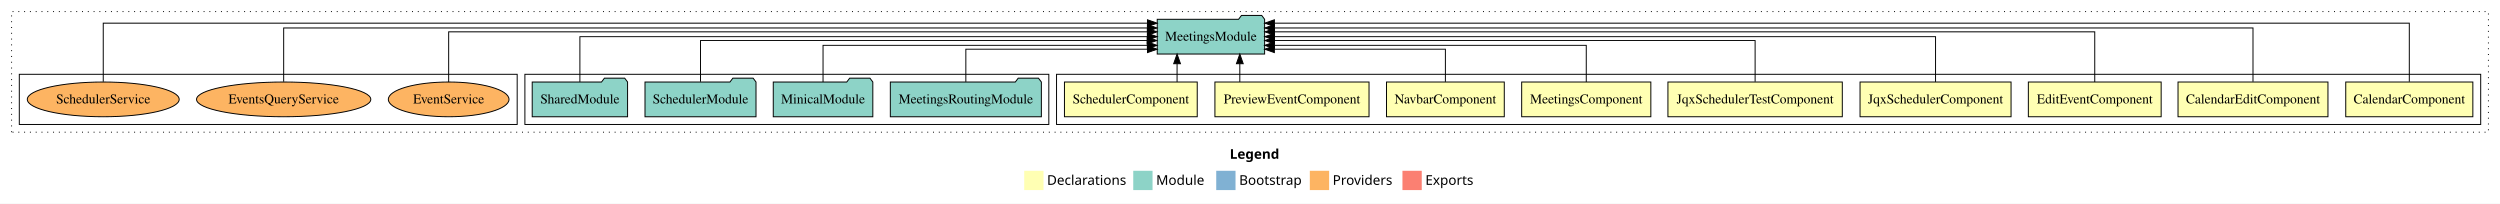
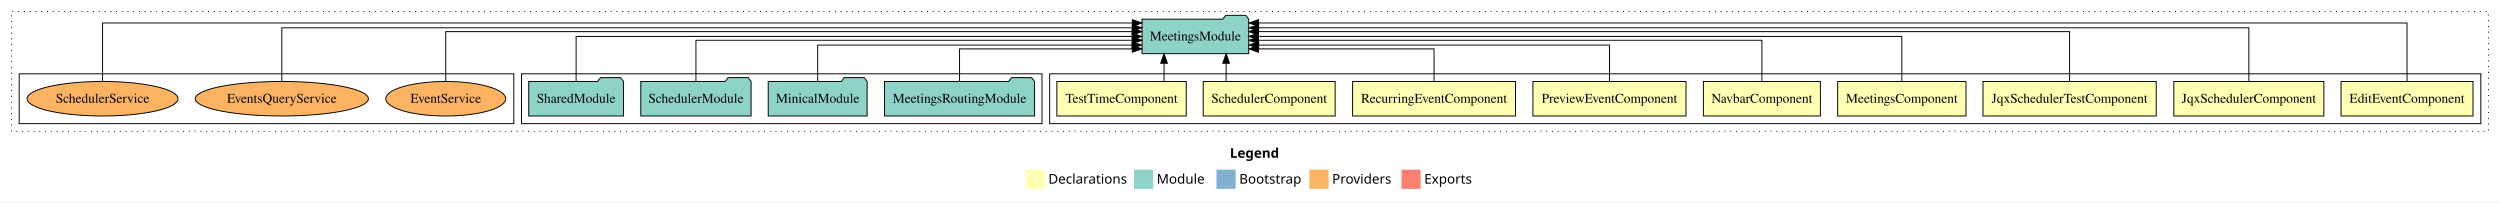
- <svg xmlns="http://www.w3.org/2000/svg" width="2591pt" height="211pt" viewBox="0.00 0.00 2591.00 211.00">
+ <svg xmlns="http://www.w3.org/2000/svg" width="2608pt" height="211pt" viewBox="0.00 0.00 2608.00 211.00">
  <g id="graph0" class="graph" transform="scale(1 1) rotate(0) translate(4 207)">
-     <polygon fill="#ffffff" stroke="transparent" points="-4,4 -4,-207 2587,-207 2587,4 -4,4" />
-     <text text-anchor="start" x="1270.509" y="-42.4" font-family="sans-serif" font-weight="bold" font-size="14.00" fill="#000000">Legend</text>
-     <polygon fill="#ffffb3" stroke="transparent" points="1057.5,-10 1057.5,-30 1077.5,-30 1077.5,-10 1057.5,-10" />
-     <text text-anchor="start" x="1081.129" y="-15.4" font-family="sans-serif" font-size="14.00" fill="#000000">  Declarations</text>
-     <polygon fill="#8dd3c7" stroke="transparent" points="1170.5,-10 1170.5,-30 1190.5,-30 1190.5,-10 1170.5,-10" />
-     <text text-anchor="start" x="1194.225" y="-15.4" font-family="sans-serif" font-size="14.00" fill="#000000">  Module</text>
-     <polygon fill="#80b1d3" stroke="transparent" points="1256.5,-10 1256.5,-30 1276.5,-30 1276.5,-10 1256.5,-10" />
-     <text text-anchor="start" x="1280.281" y="-15.4" font-family="sans-serif" font-size="14.00" fill="#000000">  Bootstrap</text>
-     <polygon fill="#fdb462" stroke="transparent" points="1353.5,-10 1353.5,-30 1373.5,-30 1373.5,-10 1353.5,-10" />
-     <text text-anchor="start" x="1377.173" y="-15.4" font-family="sans-serif" font-size="14.00" fill="#000000">  Providers</text>
-     <polygon fill="#fb8072" stroke="transparent" points="1449.5,-10 1449.5,-30 1469.5,-30 1469.5,-10 1449.5,-10" />
-     <text text-anchor="start" x="1473.226" y="-15.4" font-family="sans-serif" font-size="14.00" fill="#000000">  Exports</text>
+     <polygon fill="#ffffff" stroke="transparent" points="-4,4 -4,-207 2604,-207 2604,4 -4,4" />
+     <text text-anchor="start" x="1279.009" y="-42.4" font-family="sans-serif" font-weight="bold" font-size="14.00" fill="#000000">Legend</text>
+     <polygon fill="#ffffb3" stroke="transparent" points="1066,-10 1066,-30 1086,-30 1086,-10 1066,-10" />
+     <text text-anchor="start" x="1089.629" y="-15.4" font-family="sans-serif" font-size="14.00" fill="#000000">  Declarations</text>
+     <polygon fill="#8dd3c7" stroke="transparent" points="1179,-10 1179,-30 1199,-30 1199,-10 1179,-10" />
+     <text text-anchor="start" x="1202.725" y="-15.4" font-family="sans-serif" font-size="14.00" fill="#000000">  Module</text>
+     <polygon fill="#80b1d3" stroke="transparent" points="1265,-10 1265,-30 1285,-30 1285,-10 1265,-10" />
+     <text text-anchor="start" x="1288.781" y="-15.4" font-family="sans-serif" font-size="14.00" fill="#000000">  Bootstrap</text>
+     <polygon fill="#fdb462" stroke="transparent" points="1362,-10 1362,-30 1382,-30 1382,-10 1362,-10" />
+     <text text-anchor="start" x="1385.673" y="-15.4" font-family="sans-serif" font-size="14.00" fill="#000000">  Providers</text>
+     <polygon fill="#fb8072" stroke="transparent" points="1458,-10 1458,-30 1478,-30 1478,-10 1458,-10" />
+     <text text-anchor="start" x="1481.726" y="-15.4" font-family="sans-serif" font-size="14.00" fill="#000000">  Exports</text>
    <g id="clust1" class="cluster">
-       <polygon fill="none" stroke="#000000" stroke-dasharray="1,5" points="8,-70 8,-195 2575,-195 2575,-70 8,-70" />
+       <polygon fill="none" stroke="#000000" stroke-dasharray="1,5" points="8,-70 8,-195 2592,-195 2592,-70 8,-70" />
    </g>
    <g id="clust2" class="cluster">
-       <polygon fill="none" stroke="#000000" points="1091,-78 1091,-130 2567,-130 2567,-78 1091,-78" />
+       <polygon fill="none" stroke="#000000" points="1091,-78 1091,-130 2584,-130 2584,-78 1091,-78" />
    </g>
    <g id="clust12" class="cluster">
      <polygon fill="none" stroke="#000000" points="540,-78 540,-130 1083,-130 1083,-78 540,-78" />
    </g>
    <g id="clust15" class="cluster">
      <polygon fill="none" stroke="#000000" points="16,-78 16,-130 532,-130 532,-78 16,-78" />
    </g>
    <g id="node1" class="node">
-       <polygon fill="#ffffb3" stroke="#000000" points="2558.864,-122 2427.136,-122 2427.136,-86 2558.864,-86 2558.864,-122" />
-       <text text-anchor="middle" x="2493" y="-99.8" font-family="Times,serif" font-size="14.00" fill="#000000">CalendarComponent</text>
+       <polygon fill="#ffffb3" stroke="#000000" points="2575.824,-122 2438.176,-122 2438.176,-86 2575.824,-86 2575.824,-122" />
+       <text text-anchor="middle" x="2507" y="-99.8" font-family="Times,serif" font-size="14.00" fill="#000000">EditEventComponent</text>
    </g>
    <g id="node10" class="node">
-       <polygon fill="#8dd3c7" stroke="#000000" points="1306.65,-187 1303.65,-191 1282.65,-191 1279.65,-187 1195.35,-187 1195.35,-151 1306.65,-151 1306.65,-187" />
-       <text text-anchor="middle" x="1251" y="-164.8" font-family="Times,serif" font-size="14.00" fill="#000000">MeetingsModule</text>
+       <polygon fill="#8dd3c7" stroke="#000000" points="1298.65,-187 1295.65,-191 1274.65,-191 1271.65,-187 1187.35,-187 1187.35,-151 1298.65,-151 1298.65,-187" />
+       <text text-anchor="middle" x="1243" y="-164.8" font-family="Times,serif" font-size="14.00" fill="#000000">MeetingsModule</text>
    </g>
    <g id="edge1" class="edge">
-       <path fill="none" stroke="#000000" d="M2493,-122.323C2493,-145.66 2493,-183 2493,-183 2493,-183 1316.779,-183 1316.779,-183" />
-       <polygon fill="#000000" stroke="#000000" points="1316.779,-179.5 1306.779,-183 1316.779,-186.5 1316.779,-179.5" />
+       <path fill="none" stroke="#000000" d="M2507,-122.323C2507,-145.66 2507,-183 2507,-183 2507,-183 1308.943,-183 1308.943,-183" />
+       <polygon fill="#000000" stroke="#000000" points="1308.944,-179.5 1298.943,-183 1308.943,-186.5 1308.944,-179.5" />
    </g>
    <g id="node2" class="node">
-       <polygon fill="#ffffb3" stroke="#000000" points="2408.698,-122 2253.302,-122 2253.302,-86 2408.698,-86 2408.698,-122" />
-       <text text-anchor="middle" x="2331" y="-99.8" font-family="Times,serif" font-size="14.00" fill="#000000">CalendarEditComponent</text>
+       <polygon fill="#ffffb3" stroke="#000000" points="2420.255,-122 2263.745,-122 2263.745,-86 2420.255,-86 2420.255,-122" />
+       <text text-anchor="middle" x="2342" y="-99.8" font-family="Times,serif" font-size="14.00" fill="#000000">JqxSchedulerComponent</text>
    </g>
    <g id="edge2" class="edge">
-       <path fill="none" stroke="#000000" d="M2331,-122.292C2331,-144.206 2331,-178 2331,-178 2331,-178 1316.791,-178 1316.791,-178" />
-       <polygon fill="#000000" stroke="#000000" points="1316.791,-174.5 1306.791,-178 1316.791,-181.5 1316.791,-174.5" />
+       <path fill="none" stroke="#000000" d="M2342,-122.292C2342,-144.206 2342,-178 2342,-178 2342,-178 1309.011,-178 1309.011,-178" />
+       <polygon fill="#000000" stroke="#000000" points="1309.011,-174.5 1299.011,-178 1309.01,-181.5 1309.011,-174.5" />
    </g>
    <g id="node3" class="node">
-       <polygon fill="#ffffb3" stroke="#000000" points="2235.824,-122 2098.176,-122 2098.176,-86 2235.824,-86 2235.824,-122" />
-       <text text-anchor="middle" x="2167" y="-99.8" font-family="Times,serif" font-size="14.00" fill="#000000">EditEventComponent</text>
+       <polygon fill="#ffffb3" stroke="#000000" points="2245.357,-122 2064.643,-122 2064.643,-86 2245.357,-86 2245.357,-122" />
+       <text text-anchor="middle" x="2155" y="-99.8" font-family="Times,serif" font-size="14.00" fill="#000000">JqxSchedulerTestComponent</text>
    </g>
    <g id="edge3" class="edge">
-       <path fill="none" stroke="#000000" d="M2167,-122.027C2167,-142.767 2167,-174 2167,-174 2167,-174 1316.921,-174 1316.921,-174" />
-       <polygon fill="#000000" stroke="#000000" points="1316.921,-170.5 1306.921,-174 1316.921,-177.5 1316.921,-170.5" />
+       <path fill="none" stroke="#000000" d="M2155,-122.027C2155,-142.767 2155,-174 2155,-174 2155,-174 1308.677,-174 1308.677,-174" />
+       <polygon fill="#000000" stroke="#000000" points="1308.677,-170.5 1298.677,-174 1308.677,-177.5 1308.677,-170.5" />
    </g>
    <g id="node4" class="node">
-       <polygon fill="#ffffb3" stroke="#000000" points="2080.255,-122 1923.745,-122 1923.745,-86 2080.255,-86 2080.255,-122" />
-       <text text-anchor="middle" x="2002" y="-99.8" font-family="Times,serif" font-size="14.00" fill="#000000">JqxSchedulerComponent</text>
+       <polygon fill="#ffffb3" stroke="#000000" points="2046.933,-122 1913.067,-122 1913.067,-86 2046.933,-86 2046.933,-122" />
+       <text text-anchor="middle" x="1980" y="-99.8" font-family="Times,serif" font-size="14.00" fill="#000000">MeetingsComponent</text>
    </g>
    <g id="edge4" class="edge">
-       <path fill="none" stroke="#000000" d="M2002,-122.106C2002,-141.339 2002,-169 2002,-169 2002,-169 1316.833,-169 1316.833,-169" />
-       <polygon fill="#000000" stroke="#000000" points="1316.833,-165.5 1306.833,-169 1316.833,-172.5 1316.833,-165.5" />
+       <path fill="none" stroke="#000000" d="M1980,-122.106C1980,-141.339 1980,-169 1980,-169 1980,-169 1308.697,-169 1308.697,-169" />
+       <polygon fill="#000000" stroke="#000000" points="1308.697,-165.5 1298.697,-169 1308.697,-172.5 1308.697,-165.5" />
    </g>
    <g id="node5" class="node">
-       <polygon fill="#ffffb3" stroke="#000000" points="1905.357,-122 1724.643,-122 1724.643,-86 1905.357,-86 1905.357,-122" />
-       <text text-anchor="middle" x="1815" y="-99.8" font-family="Times,serif" font-size="14.00" fill="#000000">JqxSchedulerTestComponent</text>
+       <polygon fill="#ffffb3" stroke="#000000" points="1895.03,-122 1772.97,-122 1772.97,-86 1895.03,-86 1895.03,-122" />
+       <text text-anchor="middle" x="1834" y="-99.8" font-family="Times,serif" font-size="14.00" fill="#000000">NavbarComponent</text>
    </g>
    <g id="edge5" class="edge">
-       <path fill="none" stroke="#000000" d="M1815,-122.302C1815,-140.27 1815,-165 1815,-165 1815,-165 1316.881,-165 1316.881,-165" />
-       <polygon fill="#000000" stroke="#000000" points="1316.881,-161.5 1306.881,-165 1316.881,-168.5 1316.881,-161.5" />
+       <path fill="none" stroke="#000000" d="M1834,-122.302C1834,-140.27 1834,-165 1834,-165 1834,-165 1308.866,-165 1308.866,-165" />
+       <polygon fill="#000000" stroke="#000000" points="1308.866,-161.5 1298.866,-165 1308.866,-168.5 1308.866,-161.5" />
    </g>
    <g id="node6" class="node">
-       <polygon fill="#ffffb3" stroke="#000000" points="1706.933,-122 1573.067,-122 1573.067,-86 1706.933,-86 1706.933,-122" />
-       <text text-anchor="middle" x="1640" y="-99.8" font-family="Times,serif" font-size="14.00" fill="#000000">MeetingsComponent</text>
+       <polygon fill="#ffffb3" stroke="#000000" points="1754.86,-122 1595.14,-122 1595.14,-86 1754.86,-86 1754.86,-122" />
+       <text text-anchor="middle" x="1675" y="-99.8" font-family="Times,serif" font-size="14.00" fill="#000000">PreviewEventComponent</text>
    </g>
    <g id="edge6" class="edge">
-       <path fill="none" stroke="#000000" d="M1640,-122.027C1640,-138.398 1640,-160 1640,-160 1640,-160 1316.734,-160 1316.734,-160" />
-       <polygon fill="#000000" stroke="#000000" points="1316.734,-156.5 1306.734,-160 1316.734,-163.5 1316.734,-156.5" />
+       <path fill="none" stroke="#000000" d="M1675,-122.027C1675,-138.398 1675,-160 1675,-160 1675,-160 1309.034,-160 1309.034,-160" />
+       <polygon fill="#000000" stroke="#000000" points="1309.034,-156.5 1299.034,-160 1309.034,-163.5 1309.034,-156.5" />
    </g>
    <g id="node7" class="node">
-       <polygon fill="#ffffb3" stroke="#000000" points="1555.03,-122 1432.97,-122 1432.97,-86 1555.03,-86 1555.03,-122" />
-       <text text-anchor="middle" x="1494" y="-99.8" font-family="Times,serif" font-size="14.00" fill="#000000">NavbarComponent</text>
+       <polygon fill="#ffffb3" stroke="#000000" points="1576.968,-122 1407.032,-122 1407.032,-86 1576.968,-86 1576.968,-122" />
+       <text text-anchor="middle" x="1492" y="-99.8" font-family="Times,serif" font-size="14.00" fill="#000000">RecurringEventComponent</text>
    </g>
    <g id="edge7" class="edge">
-       <path fill="none" stroke="#000000" d="M1494,-122.187C1494,-137.182 1494,-156 1494,-156 1494,-156 1316.749,-156 1316.749,-156" />
-       <polygon fill="#000000" stroke="#000000" points="1316.749,-152.5 1306.749,-156 1316.749,-159.5 1316.749,-152.5" />
+       <path fill="none" stroke="#000000" d="M1492,-122.187C1492,-137.182 1492,-156 1492,-156 1492,-156 1308.88,-156 1308.88,-156" />
+       <polygon fill="#000000" stroke="#000000" points="1308.88,-152.5 1298.88,-156 1308.88,-159.5 1308.88,-152.5" />
    </g>
    <g id="node8" class="node">
-       <polygon fill="#ffffb3" stroke="#000000" points="1414.86,-122 1255.14,-122 1255.14,-86 1414.86,-86 1414.86,-122" />
-       <text text-anchor="middle" x="1335" y="-99.8" font-family="Times,serif" font-size="14.00" fill="#000000">PreviewEventComponent</text>
+       <polygon fill="#ffffb3" stroke="#000000" points="1388.81,-122 1251.19,-122 1251.19,-86 1388.81,-86 1388.81,-122" />
+       <text text-anchor="middle" x="1320" y="-99.8" font-family="Times,serif" font-size="14.00" fill="#000000">SchedulerComponent</text>
    </g>
    <g id="edge8" class="edge">
-       <path fill="none" stroke="#000000" d="M1280.947,-122.106C1280.947,-122.106 1280.947,-140.991 1280.947,-140.991" />
-       <polygon fill="#000000" stroke="#000000" points="1277.447,-140.991 1280.947,-150.991 1284.447,-140.991 1277.447,-140.991" />
+       <path fill="none" stroke="#000000" d="M1275.085,-122.106C1275.085,-122.106 1275.085,-140.991 1275.085,-140.991" />
+       <polygon fill="#000000" stroke="#000000" points="1271.585,-140.991 1275.085,-150.991 1278.585,-140.991 1271.585,-140.991" />
    </g>
    <g id="node9" class="node">
-       <polygon fill="#ffffb3" stroke="#000000" points="1236.81,-122 1099.19,-122 1099.19,-86 1236.81,-86 1236.81,-122" />
-       <text text-anchor="middle" x="1168" y="-99.8" font-family="Times,serif" font-size="14.00" fill="#000000">SchedulerComponent</text>
+       <polygon fill="#ffffb3" stroke="#000000" points="1233.483,-122 1098.517,-122 1098.517,-86 1233.483,-86 1233.483,-122" />
+       <text text-anchor="middle" x="1166" y="-99.8" font-family="Times,serif" font-size="14.00" fill="#000000">TestTimeComponent</text>
    </g>
    <g id="edge9" class="edge">
-       <path fill="none" stroke="#000000" d="M1215.915,-122.106C1215.915,-122.106 1215.915,-140.991 1215.915,-140.991" />
-       <polygon fill="#000000" stroke="#000000" points="1212.415,-140.991 1215.915,-150.991 1219.415,-140.991 1212.415,-140.991" />
+       <path fill="none" stroke="#000000" d="M1210.333,-122.106C1210.333,-122.106 1210.333,-140.991 1210.333,-140.991" />
+       <polygon fill="#000000" stroke="#000000" points="1206.833,-140.991 1210.333,-150.991 1213.833,-140.991 1206.833,-140.991" />
    </g>
    <g id="node11" class="node">
      <polygon fill="#8dd3c7" stroke="#000000" points="1075.267,-122 1072.267,-126 1051.267,-126 1048.267,-122 918.733,-122 918.733,-86 1075.267,-86 1075.267,-122" />
      <text text-anchor="middle" x="997" y="-99.8" font-family="Times,serif" font-size="14.00" fill="#000000">MeetingsRoutingModule</text>
    </g>
    <g id="edge10" class="edge">
-       <path fill="none" stroke="#000000" d="M997,-122.187C997,-137.182 997,-156 997,-156 997,-156 1185.259,-156 1185.259,-156" />
-       <polygon fill="#000000" stroke="#000000" points="1185.259,-159.5 1195.259,-156 1185.259,-152.5 1185.259,-159.5" />
+       <path fill="none" stroke="#000000" d="M997,-122.187C997,-137.182 997,-156 997,-156 997,-156 1177.179,-156 1177.179,-156" />
+       <polygon fill="#000000" stroke="#000000" points="1177.179,-159.5 1187.179,-156 1177.179,-152.5 1177.179,-159.5" />
    </g>
    <g id="node12" class="node">
      <polygon fill="#8dd3c7" stroke="#000000" points="900.595,-122 897.595,-126 876.595,-126 873.595,-122 797.405,-122 797.405,-86 900.595,-86 900.595,-122" />
      <text text-anchor="middle" x="849" y="-99.8" font-family="Times,serif" font-size="14.00" fill="#000000">MinicalModule</text>
    </g>
    <g id="edge11" class="edge">
-       <path fill="none" stroke="#000000" d="M849,-122.027C849,-138.398 849,-160 849,-160 849,-160 1185.104,-160 1185.104,-160" />
-       <polygon fill="#000000" stroke="#000000" points="1185.104,-163.5 1195.104,-160 1185.104,-156.5 1185.104,-163.5" />
+       <path fill="none" stroke="#000000" d="M849,-122.027C849,-138.398 849,-160 849,-160 849,-160 1176.968,-160 1176.968,-160" />
+       <polygon fill="#000000" stroke="#000000" points="1176.968,-163.5 1186.968,-160 1176.968,-156.5 1176.968,-163.5" />
    </g>
    <g id="node13" class="node">
      <polygon fill="#8dd3c7" stroke="#000000" points="779.528,-122 776.528,-126 755.528,-126 752.528,-122 664.472,-122 664.472,-86 779.528,-86 779.528,-122" />
      <text text-anchor="middle" x="722" y="-99.8" font-family="Times,serif" font-size="14.00" fill="#000000">SchedulerModule</text>
    </g>
    <g id="edge12" class="edge">
-       <path fill="none" stroke="#000000" d="M722,-122.302C722,-140.27 722,-165 722,-165 722,-165 1184.889,-165 1184.889,-165" />
-       <polygon fill="#000000" stroke="#000000" points="1184.889,-168.5 1194.889,-165 1184.889,-161.5 1184.889,-168.5" />
+       <path fill="none" stroke="#000000" d="M722,-122.302C722,-140.27 722,-165 722,-165 722,-165 1177.244,-165 1177.244,-165" />
+       <polygon fill="#000000" stroke="#000000" points="1177.244,-168.5 1187.244,-165 1177.244,-161.5 1177.244,-168.5" />
    </g>
    <g id="node14" class="node">
      <polygon fill="#8dd3c7" stroke="#000000" points="646.423,-122 643.423,-126 622.423,-126 619.423,-122 547.577,-122 547.577,-86 646.423,-86 646.423,-122" />
      <text text-anchor="middle" x="597" y="-99.8" font-family="Times,serif" font-size="14.00" fill="#000000">SharedModule</text>
    </g>
    <g id="edge13" class="edge">
-       <path fill="none" stroke="#000000" d="M597,-122.106C597,-141.339 597,-169 597,-169 597,-169 1185.24,-169 1185.24,-169" />
-       <polygon fill="#000000" stroke="#000000" points="1185.24,-172.5 1195.24,-169 1185.24,-165.5 1185.24,-172.5" />
+       <path fill="none" stroke="#000000" d="M597,-122.106C597,-141.339 597,-169 597,-169 597,-169 1177.083,-169 1177.083,-169" />
+       <polygon fill="#000000" stroke="#000000" points="1177.083,-172.5 1187.083,-169 1177.083,-165.5 1177.083,-172.5" />
    </g>
    <g id="node15" class="node">
      <ellipse fill="#fdb462" stroke="#000000" cx="461" cy="-104" rx="62.537" ry="18" />
      <text text-anchor="middle" x="461" y="-99.8" font-family="Times,serif" font-size="14.00" fill="#000000">EventService</text>
    </g>
    <g id="edge14" class="edge">
-       <path fill="none" stroke="#000000" d="M461,-122.027C461,-142.767 461,-174 461,-174 461,-174 1185.134,-174 1185.134,-174" />
-       <polygon fill="#000000" stroke="#000000" points="1185.134,-177.5 1195.134,-174 1185.134,-170.5 1185.134,-177.5" />
+       <path fill="none" stroke="#000000" d="M461,-122.027C461,-142.767 461,-174 461,-174 461,-174 1177.074,-174 1177.074,-174" />
+       <polygon fill="#000000" stroke="#000000" points="1177.074,-177.5 1187.074,-174 1177.074,-170.5 1177.074,-177.5" />
    </g>
    <g id="node16" class="node">
      <ellipse fill="#fdb462" stroke="#000000" cx="290" cy="-104" rx="90.308" ry="18" />
      <text text-anchor="middle" x="290" y="-99.8" font-family="Times,serif" font-size="14.00" fill="#000000">EventsQueryService</text>
    </g>
    <g id="edge15" class="edge">
-       <path fill="none" stroke="#000000" d="M290,-122.292C290,-144.206 290,-178 290,-178 290,-178 1185.179,-178 1185.179,-178" />
-       <polygon fill="#000000" stroke="#000000" points="1185.179,-181.5 1195.179,-178 1185.179,-174.5 1185.179,-181.5" />
+       <path fill="none" stroke="#000000" d="M290,-122.292C290,-144.206 290,-178 290,-178 290,-178 1177.294,-178 1177.294,-178" />
+       <polygon fill="#000000" stroke="#000000" points="1177.294,-181.5 1187.294,-178 1177.294,-174.5 1177.294,-181.5" />
    </g>
    <g id="node17" class="node">
      <ellipse fill="#fdb462" stroke="#000000" cx="103" cy="-104" rx="78.709" ry="18" />
      <text text-anchor="middle" x="103" y="-99.8" font-family="Times,serif" font-size="14.00" fill="#000000">SchedulerService</text>
    </g>
    <g id="edge16" class="edge">
-       <path fill="none" stroke="#000000" d="M103,-122.323C103,-145.66 103,-183 103,-183 103,-183 1185.242,-183 1185.242,-183" />
-       <polygon fill="#000000" stroke="#000000" points="1185.242,-186.5 1195.242,-183 1185.242,-179.5 1185.242,-186.5" />
+       <path fill="none" stroke="#000000" d="M103,-122.323C103,-145.66 103,-183 103,-183 103,-183 1177.244,-183 1177.244,-183" />
+       <polygon fill="#000000" stroke="#000000" points="1177.244,-186.5 1187.244,-183 1177.244,-179.5 1177.244,-186.5" />
    </g>
  </g>
</svg>
